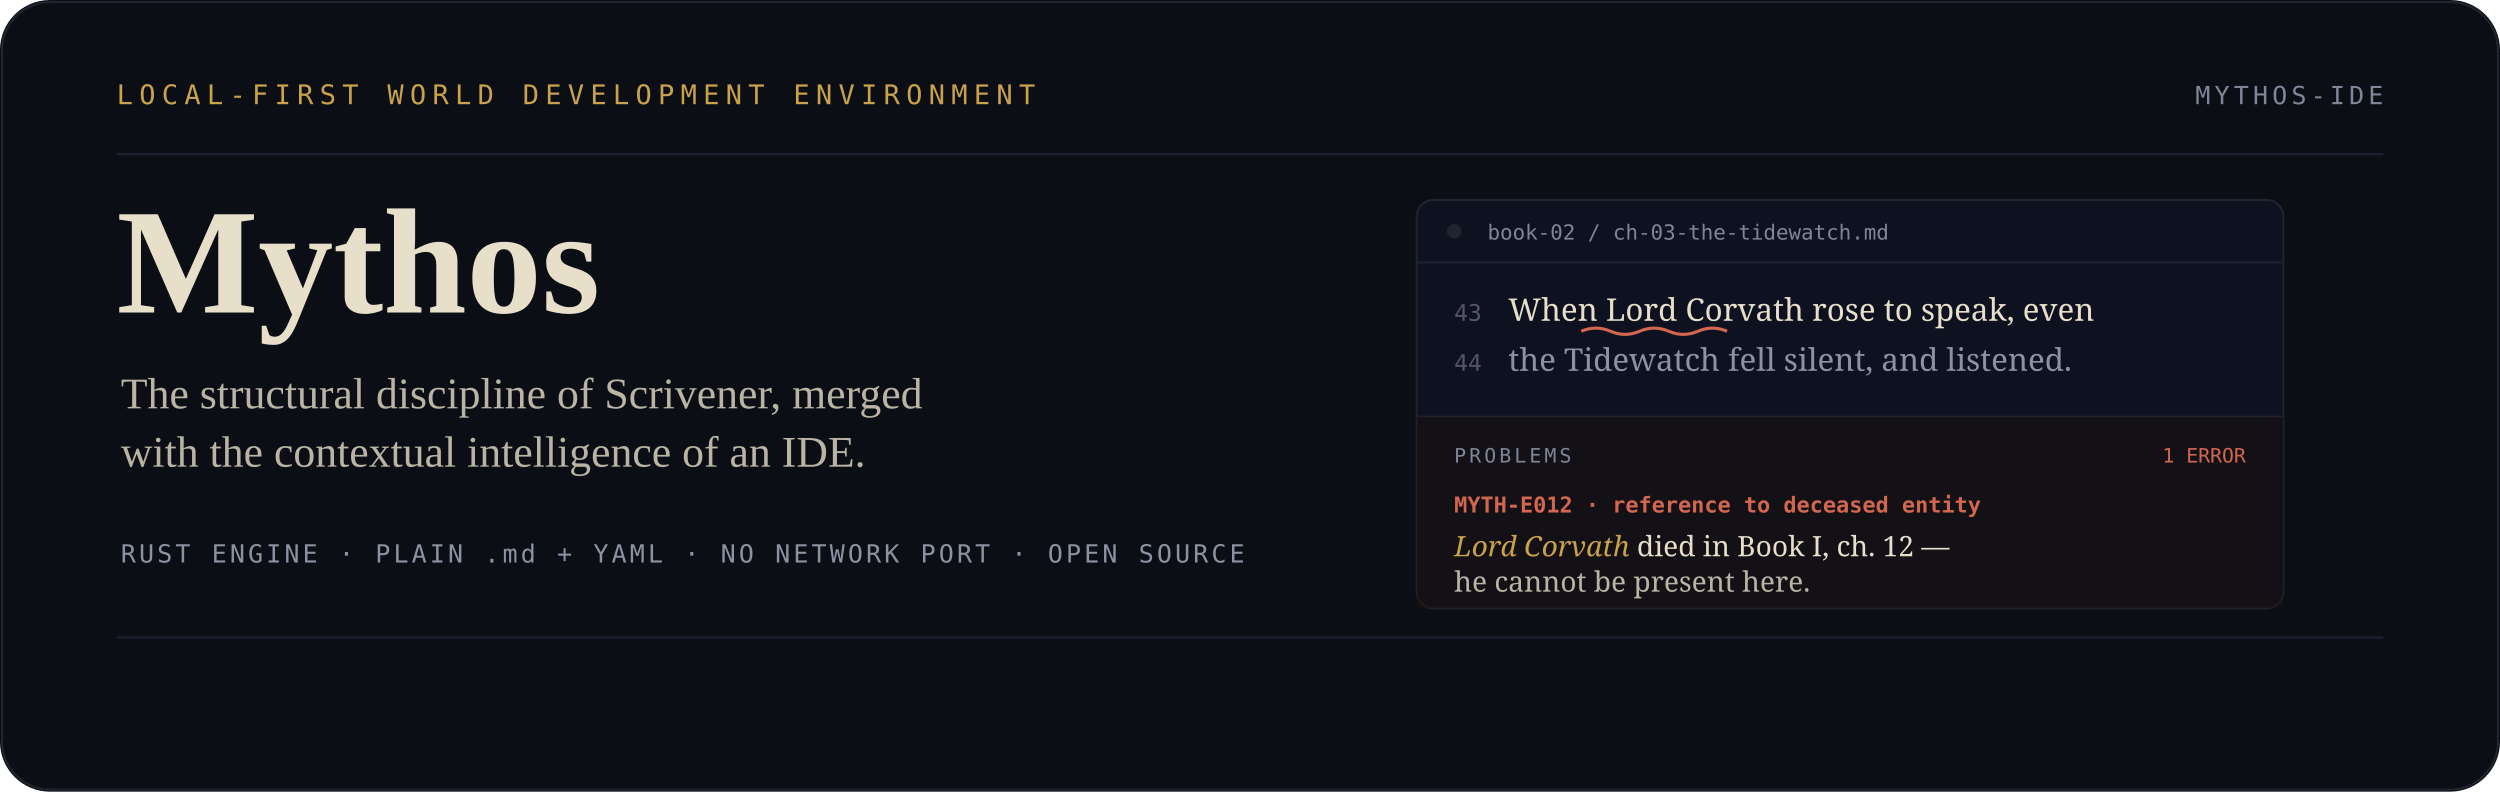
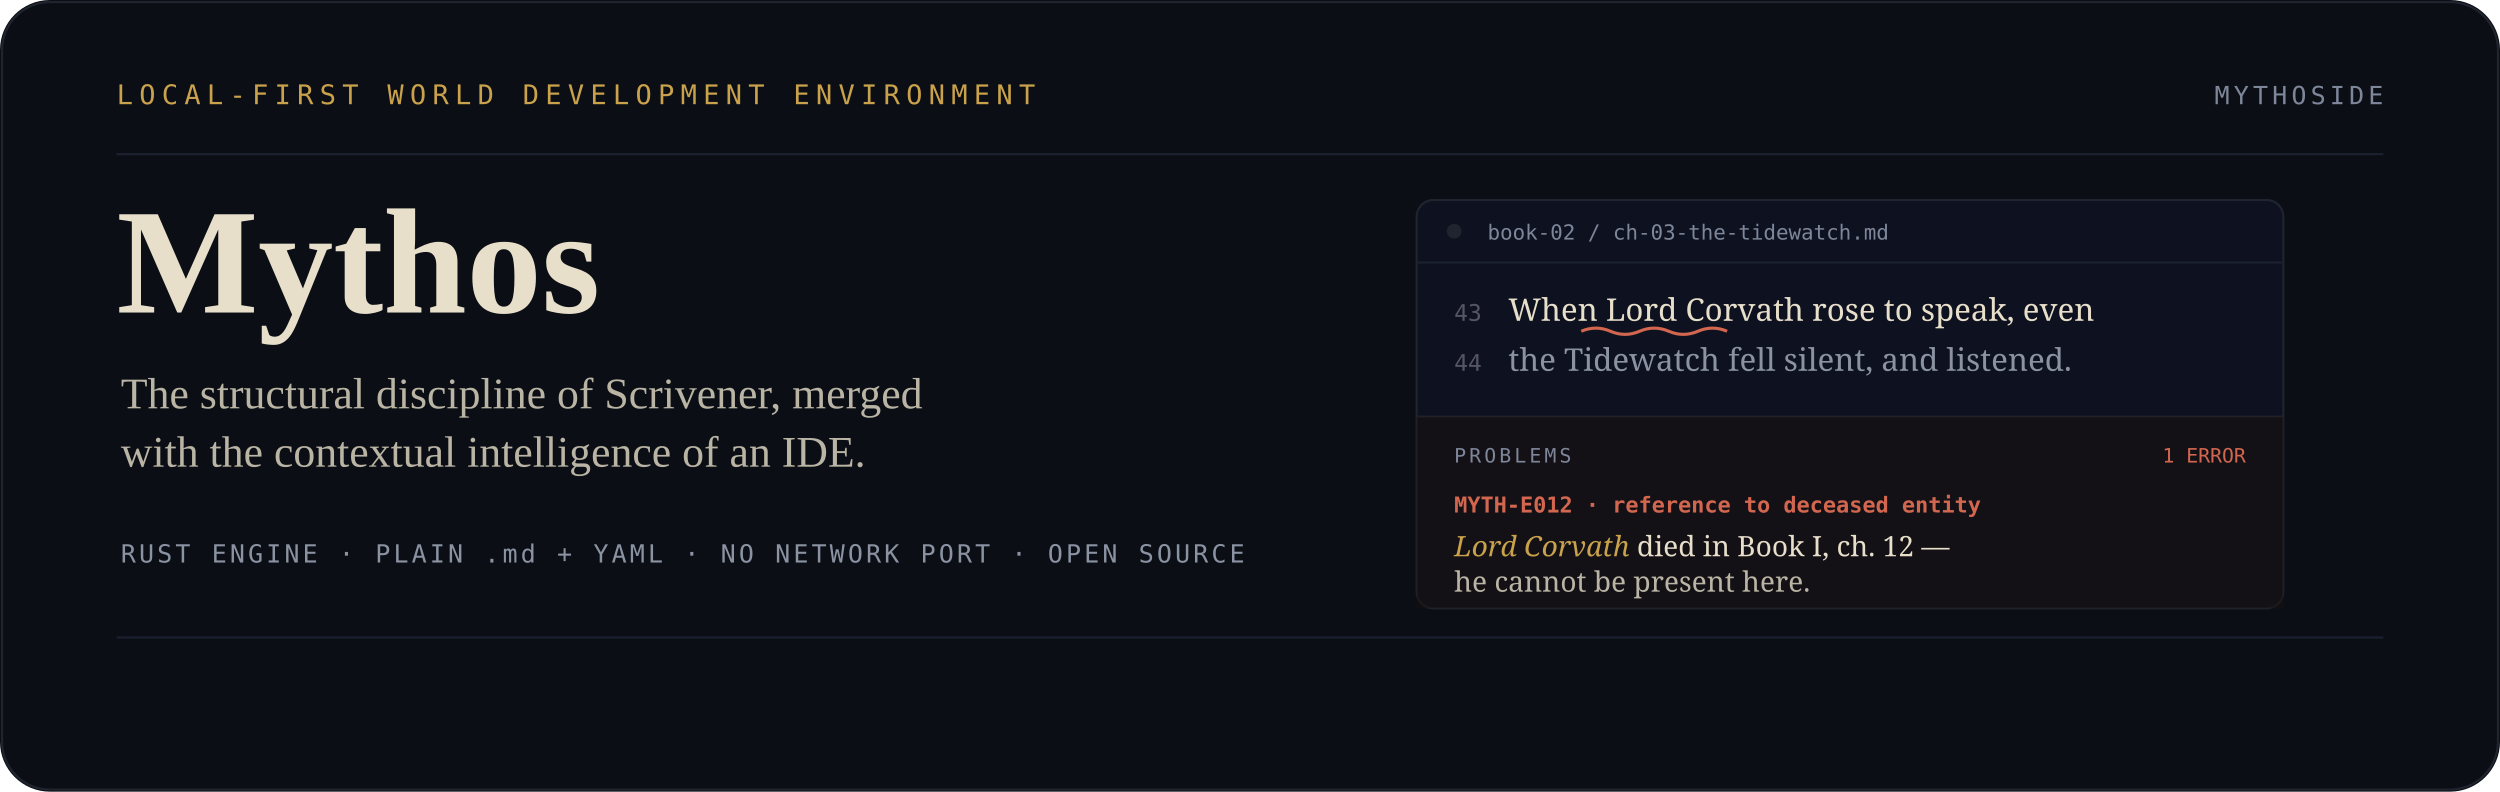
<svg xmlns="http://www.w3.org/2000/svg" width="1200" height="380" viewBox="0 0 1200 380" role="img" aria-labelledby="t d">
  <rect width="1200" height="380" rx="24" fill="#0B0E15" />
  <rect x="1" y="1" width="1198" height="378" rx="23" fill="none" stroke="#20242f" />
  <path d="M56 74H1144M56 306H1144" stroke="#1b2130" />
  <text x="56" y="50" fill="#C9A24B" font-family="ui-monospace, SFMono-Regular, Menlo, monospace" font-size="13" letter-spacing="3">LOCAL-FIRST WORLD DEVELOPMENT ENVIRONMENT</text>
-   <text x="1144" y="50" text-anchor="end" fill="#7E869A" font-family="ui-monospace, SFMono-Regular, Menlo, monospace" font-size="12" letter-spacing="2">MYTHOS-IDE</text>
+   <text x="1144" y="50" text-anchor="end" fill="#7E869A" font-family="ui-monospace, SFMono-Regular, Menlo, monospace" font-size="12" letter-spacing="2">MYTHOSIDE</text>
  <text x="56" y="150" fill="#E8DFCB" font-family="Georgia, 'Times New Roman', serif" font-size="72" font-weight="600">Mythos</text>
  <text x="58" y="196" fill="#B9B4A4" font-family="Georgia, 'Times New Roman', serif" font-size="21">The structural discipline of Scrivener, merged</text>
  <text x="58" y="224" fill="#B9B4A4" font-family="Georgia, 'Times New Roman', serif" font-size="21">with the contextual intelligence of an IDE.</text>
  <text x="58" y="270" fill="#8b93a3" font-family="ui-monospace, SFMono-Regular, Menlo, monospace" font-size="12" letter-spacing="1.5">RUST ENGINE · PLAIN .md + YAML · NO NETWORK PORT · OPEN SOURCE</text>
  <g transform="translate(680 96)">
    <rect x="0" y="0" width="416" height="196" rx="8" fill="#0E1220" stroke="#20242f" />
    <path d="M0 30H416" stroke="#1b2130" />
    <circle cx="18" cy="15" r="3.5" fill="#20242f" />
    <text x="34" y="19" fill="#7E869A" font-family="ui-monospace, monospace" font-size="10">book-02 / ch-03-the-tidewatch.md</text>
    <text x="18" y="58" fill="#556" font-family="ui-monospace, monospace" font-size="11">43</text>
    <text x="44" y="58" fill="#E8DFCB" font-family="Georgia, serif" font-size="15">When <tspan fill="#E8DFCB">Lord Corvath</tspan> rose to speak, even</text>
    <path d="M79 63 q7 -3 14 0 t14 0 t14 0 t14 0 t14 0" fill="none" stroke="#D2664F" stroke-width="1.5" />
    <text x="18" y="82" fill="#556" font-family="ui-monospace, monospace" font-size="11">44</text>
    <text x="44" y="82" fill="#8b93a3" font-family="Georgia, serif" font-size="15">the Tidewatch fell silent, and listened.</text>
    <path d="M0 104H416" stroke="#20242f" />
    <rect x="0" y="104" width="416" height="92" rx="0" fill="#1a0f0c" opacity="0.5" />
    <text x="18" y="126" fill="#7E869A" font-family="ui-monospace, monospace" font-size="9.5" letter-spacing="1.5">PROBLEMS</text>
    <text x="398" y="126" text-anchor="end" fill="#D2664F" font-family="ui-monospace, monospace" font-size="9.5">1 ERROR</text>
    <text x="18" y="150" fill="#D2664F" font-family="ui-monospace, monospace" font-size="10.5" font-weight="600">MYTH-E012 · reference to deceased entity</text>
    <text x="18" y="171" fill="#E8DFCB" font-family="Georgia, serif" font-size="13.5">
      <tspan fill="#C9A24B" font-style="italic">Lord Corvath</tspan> died in Book I, ch. 12 —</text>
    <text x="18" y="188" fill="#B9B4A4" font-family="Georgia, serif" font-size="13.5">he cannot be present here.</text>
  </g>
</svg>
